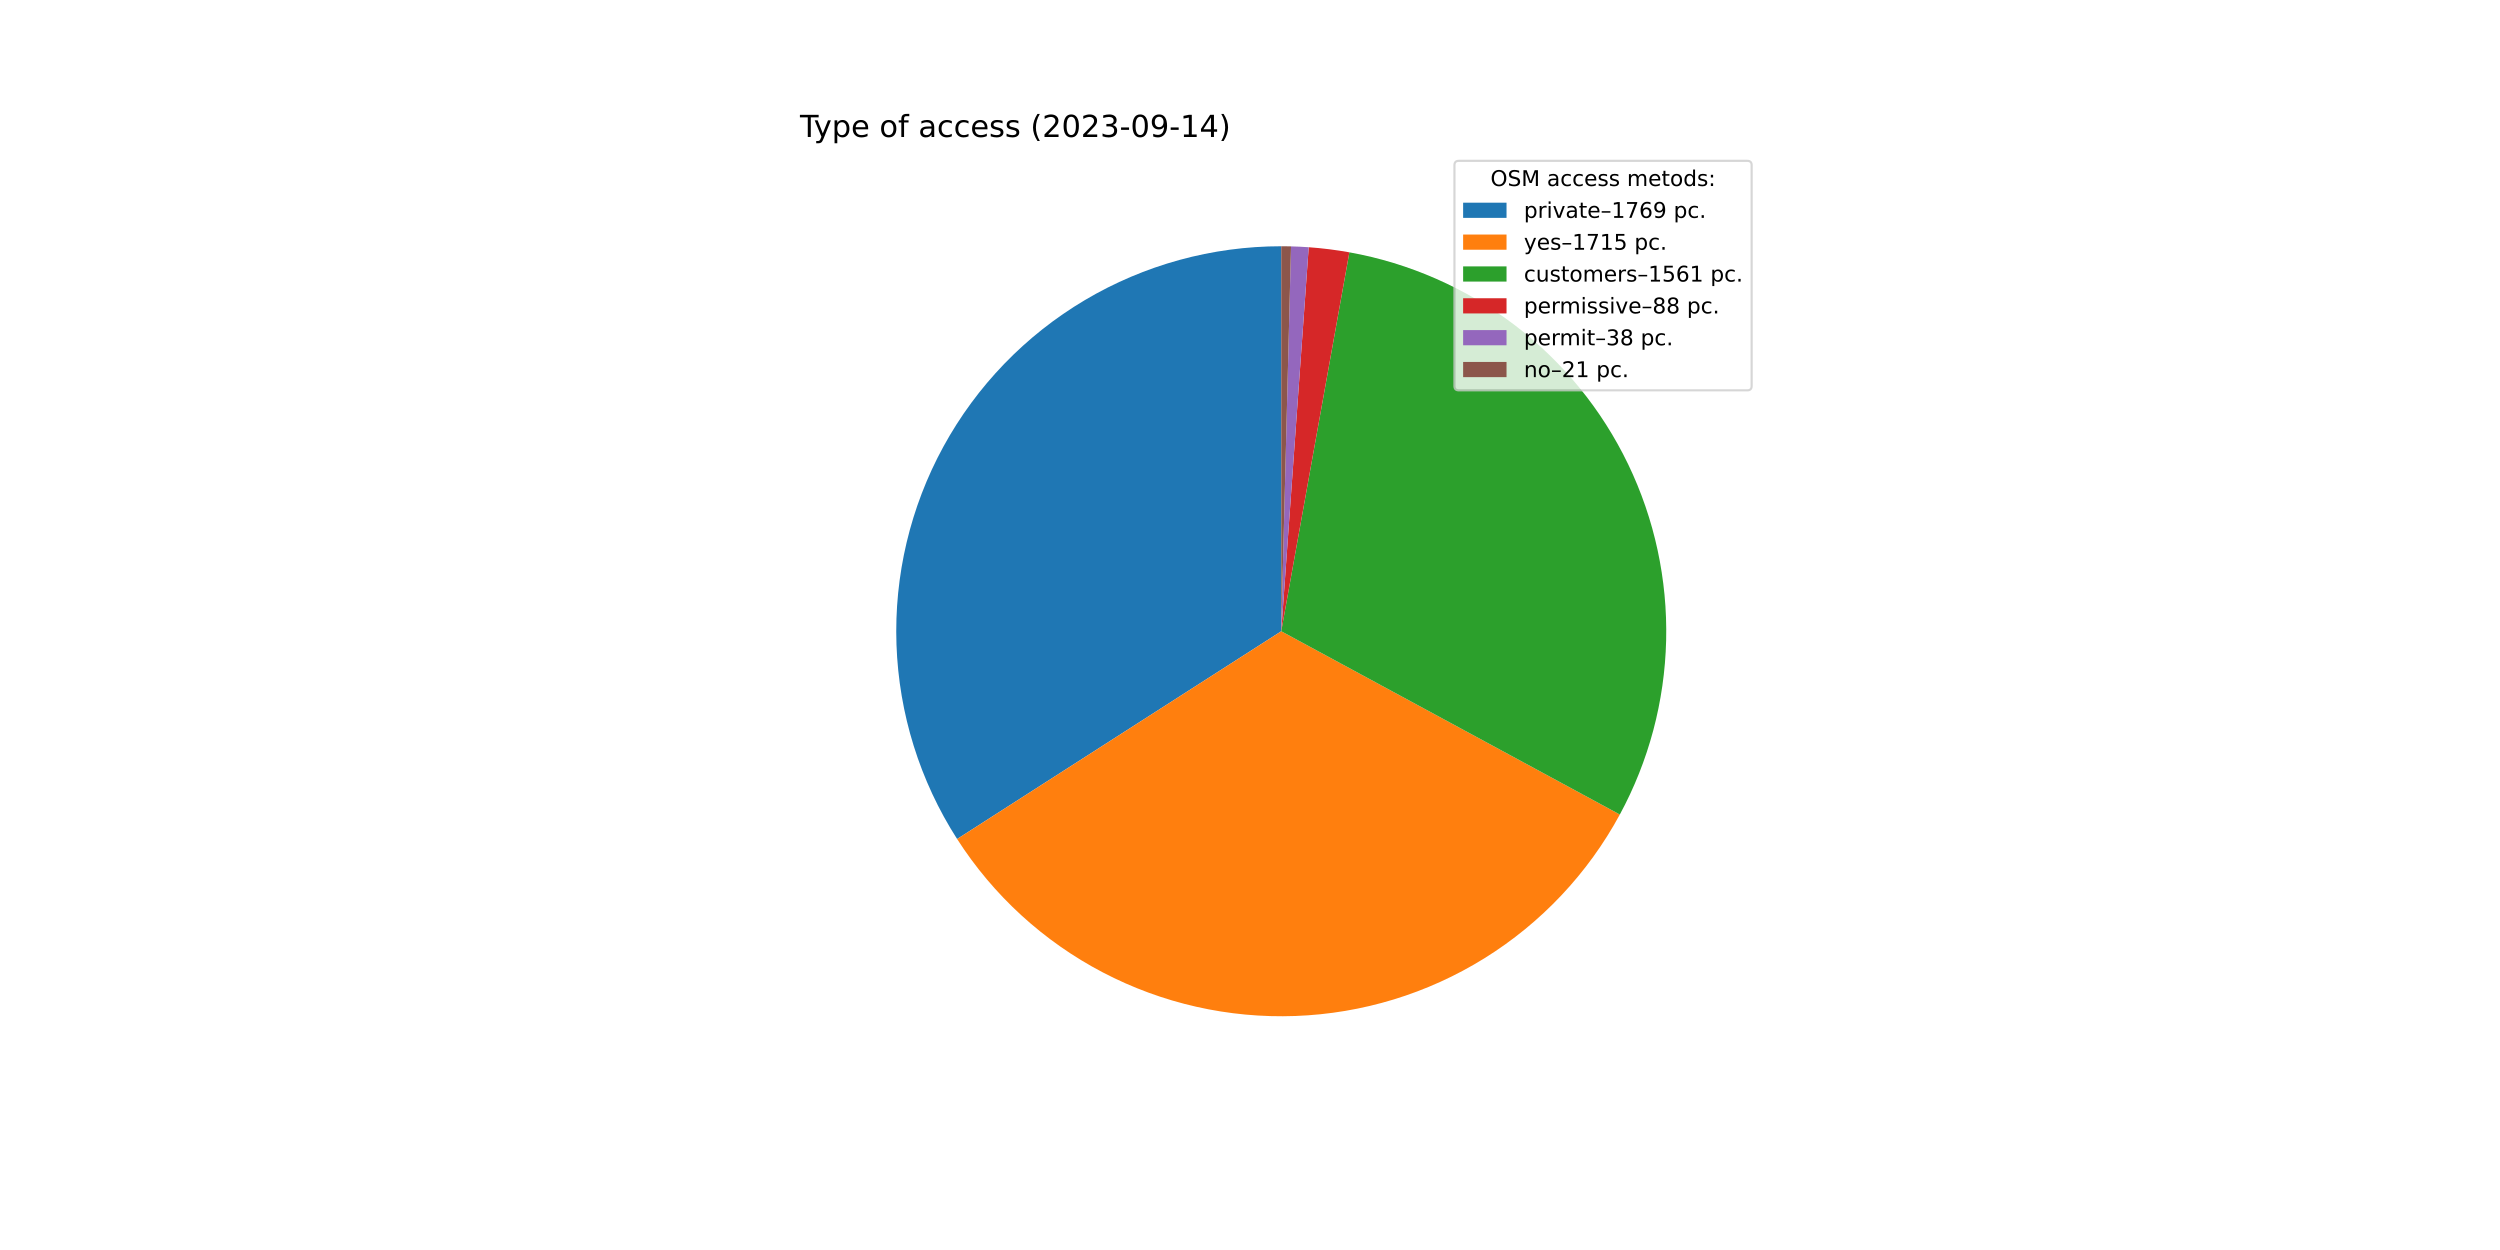
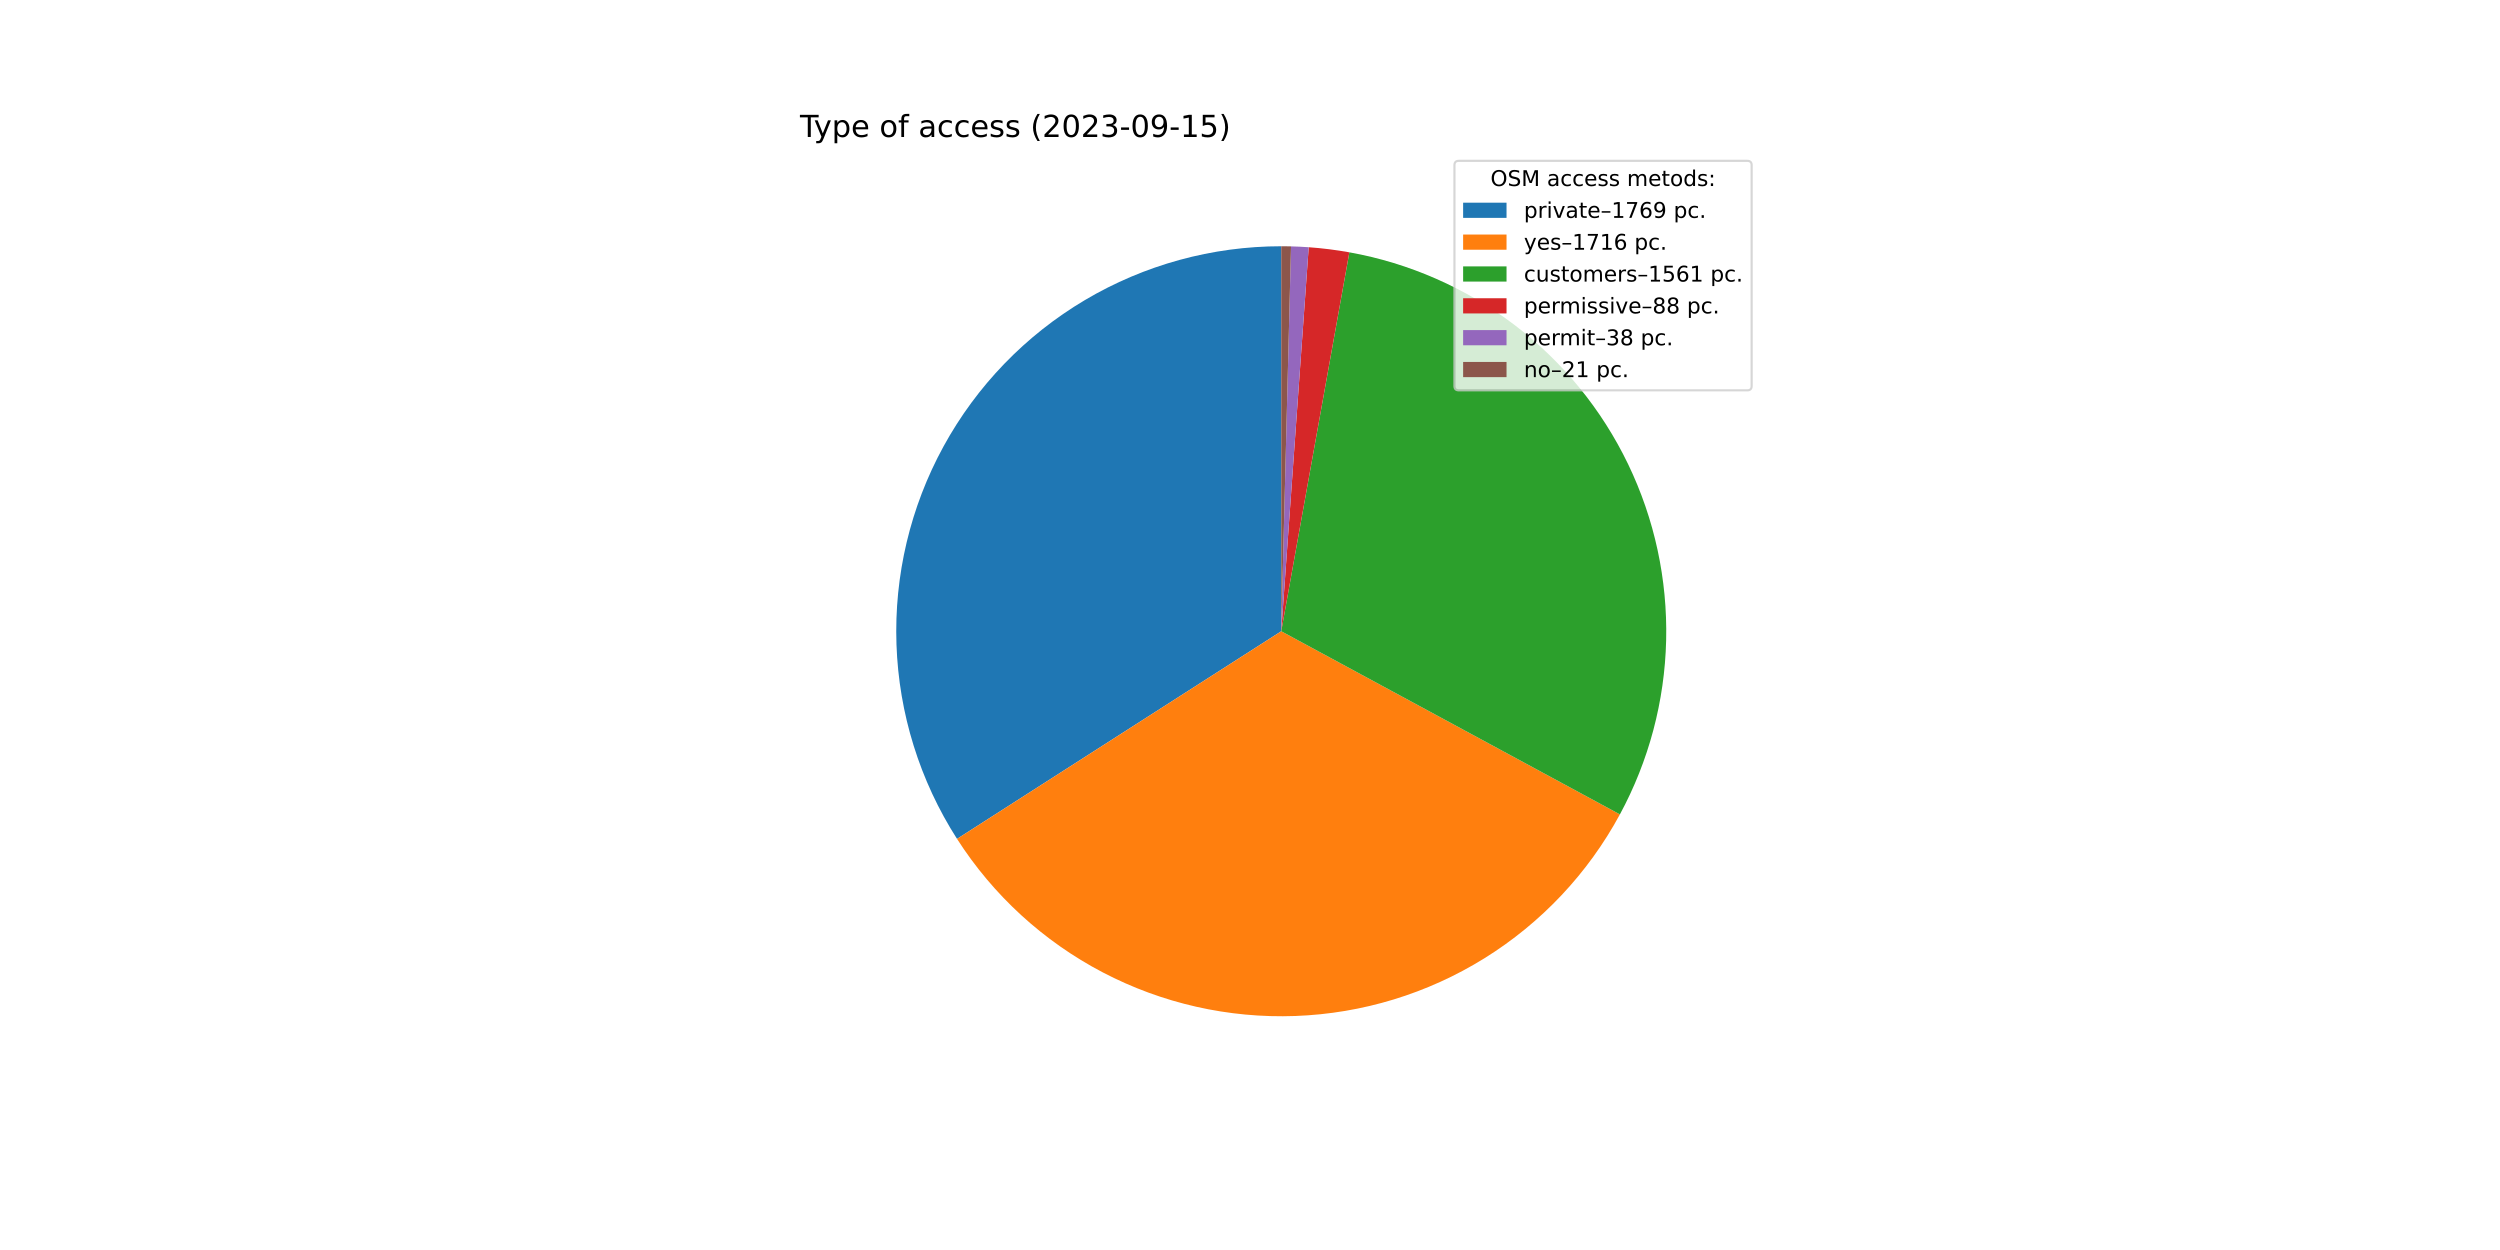
<svg xmlns="http://www.w3.org/2000/svg" xmlns:xlink="http://www.w3.org/1999/xlink" width="1152pt" height="576pt" viewBox="0 0 1152 576" version="1.1">
  <defs>
    <style type="text/css">*{stroke-linejoin: round; stroke-linecap: butt}</style>
  </defs>
  <g id="figure_1">
    <g id="patch_1">
      <path d="M 0 576  L 1152 576  L 1152 0  L 0 0  z " style="fill: #ffffff" />
    </g>
    <g id="axes_1">
      <g id="patch_2">
-         <path d="M 590.4 113.472  C 558.563 113.472 527.305 122.042 499.92 138.279  C 472.535 154.516 450.019 177.83 434.744 205.763  C 419.469 233.697 411.992 265.233 413.099 297.051  C 414.207 328.869 423.859 359.81 441.039 386.613  L 590.4 290.88  L 590.4 113.472  z " style="fill: #1f77b4" />
+         <path d="M 590.4 113.472  C 558.569 113.472 527.317 122.039 499.936 138.27  C 472.554 154.501 450.039 177.806 434.762 205.731  C 419.484 233.656 412 265.185 413.097 296.996  C 414.195 328.808 423.834 359.746 440.999 386.552  L 590.4 290.88  L 590.4 113.472  z " style="fill: #1f77b4" />
      </g>
      <g id="patch_3">
-         <path d="M 441.039 386.613  C 457.689 412.59 480.83 433.779 508.17 448.08  C 535.51 462.381 566.113 469.306 596.947 468.167  C 627.78 467.029 657.789 457.866 684 441.587  C 710.21 425.309 731.726 402.47 746.415 375.337  L 590.4 290.88  L 441.039 386.613  z " style="fill: #ff7f0e" />
+         <path d="M 440.999 386.552  C 457.645 412.545 480.79 433.75 508.137 448.063  C 535.485 462.375 566.1 469.306 596.945 468.167  C 627.791 467.028 657.812 457.859 684.029 441.569  C 710.247 425.279 731.765 402.425 746.449 375.275  L 590.4 290.88  L 440.999 386.552  z " style="fill: #ff7f0e" />
      </g>
      <g id="patch_4">
-         <path d="M 746.415 375.337  C 759.772 350.663 767.087 323.169 767.757 295.12  C 768.428 267.071 762.435 239.259 750.272 213.975  C 738.11 188.691 720.121 166.649 697.788 149.666  C 675.455 132.682 649.408 121.237 621.794 116.272  L 590.4 290.88  L 746.415 375.337  z " style="fill: #2ca02c" />
+         <path d="M 746.449 375.275  C 759.793 350.6 767.097 323.109 767.759 295.065  C 768.42 267.021 762.421 239.216 750.256 213.94  C 738.09 188.664 720.101 166.63 697.77 149.652  C 675.439 132.675 649.397 121.234 621.788 116.271  L 590.4 290.88  L 746.449 375.275  z " style="fill: #2ca02c" />
      </g>
      <g id="patch_5">
-         <path d="M 621.794 116.272  C 618.694 115.715 615.581 115.24 612.456 114.848  C 609.332 114.457 606.197 114.149 603.056 113.924  L 590.4 290.88  L 621.794 116.272  z " style="fill: #d62728" />
+         <path d="M 621.788 116.271  C 618.689 115.714 615.576 115.239 612.452 114.848  C 609.328 114.457 606.194 114.148 603.054 113.924  L 590.4 290.88  L 621.788 116.271  z " style="fill: #d62728" />
      </g>
      <g id="patch_6">
-         <path d="M 603.056 113.924  C 601.7 113.827 600.343 113.746 598.984 113.68  C 597.626 113.614 596.267 113.564 594.908 113.529  L 590.4 290.88  L 603.056 113.924  z " style="fill: #9467bd" />
+         <path d="M 603.054 113.924  C 601.698 113.827 600.341 113.745 598.983 113.68  C 597.625 113.614 596.266 113.564 594.907 113.529  L 590.4 290.88  L 603.054 113.924  z " style="fill: #9467bd" />
      </g>
      <g id="patch_7">
-         <path d="M 594.908 113.529  C 594.157 113.51 593.406 113.496 592.654 113.486  C 591.903 113.477 591.151 113.472 590.4 113.472  L 590.4 290.88  L 594.908 113.529  z " style="fill: #8c564b" />
+         <path d="M 594.907 113.529  C 594.156 113.51 593.405 113.496 592.654 113.486  C 591.903 113.477 591.151 113.472 590.4 113.472  L 590.4 290.88  L 594.907 113.529  z " style="fill: #8c564b" />
      </g>
      <g id="matplotlib.axis_1" />
      <g id="matplotlib.axis_2" />
      <g id="text_1">
        <g transform="translate(368.64 63.12)scale(0.14 -0.14)">
          <defs>
            <path id="DejaVuSans-54" d="M -19 4666  L 3928 4666  L 3928 4134  L 2272 4134  L 2272 0  L 1638 0  L 1638 4134  L -19 4134  L -19 4666  z " transform="scale(0.015625)" />
            <path id="DejaVuSans-79" d="M 2059 -325  Q 1816 -950 1584 -1140  Q 1353 -1331 966 -1331  L 506 -1331  L 506 -850  L 844 -850  Q 1081 -850 1212 -737  Q 1344 -625 1503 -206  L 1606 56  L 191 3500  L 800 3500  L 1894 763  L 2988 3500  L 3597 3500  L 2059 -325  z " transform="scale(0.015625)" />
            <path id="DejaVuSans-70" d="M 1159 525  L 1159 -1331  L 581 -1331  L 581 3500  L 1159 3500  L 1159 2969  Q 1341 3281 1617 3432  Q 1894 3584 2278 3584  Q 2916 3584 3314 3078  Q 3713 2572 3713 1747  Q 3713 922 3314 415  Q 2916 -91 2278 -91  Q 1894 -91 1617 61  Q 1341 213 1159 525  z M 3116 1747  Q 3116 2381 2855 2742  Q 2594 3103 2138 3103  Q 1681 3103 1420 2742  Q 1159 2381 1159 1747  Q 1159 1113 1420 752  Q 1681 391 2138 391  Q 2594 391 2855 752  Q 3116 1113 3116 1747  z " transform="scale(0.015625)" />
            <path id="DejaVuSans-65" d="M 3597 1894  L 3597 1613  L 953 1613  Q 991 1019 1311 708  Q 1631 397 2203 397  Q 2534 397 2845 478  Q 3156 559 3463 722  L 3463 178  Q 3153 47 2828 -22  Q 2503 -91 2169 -91  Q 1331 -91 842 396  Q 353 884 353 1716  Q 353 2575 817 3079  Q 1281 3584 2069 3584  Q 2775 3584 3186 3129  Q 3597 2675 3597 1894  z M 3022 2063  Q 3016 2534 2758 2815  Q 2500 3097 2075 3097  Q 1594 3097 1305 2825  Q 1016 2553 972 2059  L 3022 2063  z " transform="scale(0.015625)" />
            <path id="DejaVuSans-20" transform="scale(0.015625)" />
            <path id="DejaVuSans-6f" d="M 1959 3097  Q 1497 3097 1228 2736  Q 959 2375 959 1747  Q 959 1119 1226 758  Q 1494 397 1959 397  Q 2419 397 2687 759  Q 2956 1122 2956 1747  Q 2956 2369 2687 2733  Q 2419 3097 1959 3097  z M 1959 3584  Q 2709 3584 3137 3096  Q 3566 2609 3566 1747  Q 3566 888 3137 398  Q 2709 -91 1959 -91  Q 1206 -91 779 398  Q 353 888 353 1747  Q 353 2609 779 3096  Q 1206 3584 1959 3584  z " transform="scale(0.015625)" />
            <path id="DejaVuSans-66" d="M 2375 4863  L 2375 4384  L 1825 4384  Q 1516 4384 1395 4259  Q 1275 4134 1275 3809  L 1275 3500  L 2222 3500  L 2222 3053  L 1275 3053  L 1275 0  L 697 0  L 697 3053  L 147 3053  L 147 3500  L 697 3500  L 697 3744  Q 697 4328 969 4595  Q 1241 4863 1831 4863  L 2375 4863  z " transform="scale(0.015625)" />
            <path id="DejaVuSans-61" d="M 2194 1759  Q 1497 1759 1228 1600  Q 959 1441 959 1056  Q 959 750 1161 570  Q 1363 391 1709 391  Q 2188 391 2477 730  Q 2766 1069 2766 1631  L 2766 1759  L 2194 1759  z M 3341 1997  L 3341 0  L 2766 0  L 2766 531  Q 2569 213 2275 61  Q 1981 -91 1556 -91  Q 1019 -91 701 211  Q 384 513 384 1019  Q 384 1609 779 1909  Q 1175 2209 1959 2209  L 2766 2209  L 2766 2266  Q 2766 2663 2505 2880  Q 2244 3097 1772 3097  Q 1472 3097 1187 3025  Q 903 2953 641 2809  L 641 3341  Q 956 3463 1253 3523  Q 1550 3584 1831 3584  Q 2591 3584 2966 3190  Q 3341 2797 3341 1997  z " transform="scale(0.015625)" />
            <path id="DejaVuSans-63" d="M 3122 3366  L 3122 2828  Q 2878 2963 2633 3030  Q 2388 3097 2138 3097  Q 1578 3097 1268 2742  Q 959 2388 959 1747  Q 959 1106 1268 751  Q 1578 397 2138 397  Q 2388 397 2633 464  Q 2878 531 3122 666  L 3122 134  Q 2881 22 2623 -34  Q 2366 -91 2075 -91  Q 1284 -91 818 406  Q 353 903 353 1747  Q 353 2603 823 3093  Q 1294 3584 2113 3584  Q 2378 3584 2631 3529  Q 2884 3475 3122 3366  z " transform="scale(0.015625)" />
            <path id="DejaVuSans-73" d="M 2834 3397  L 2834 2853  Q 2591 2978 2328 3040  Q 2066 3103 1784 3103  Q 1356 3103 1142 2972  Q 928 2841 928 2578  Q 928 2378 1081 2264  Q 1234 2150 1697 2047  L 1894 2003  Q 2506 1872 2764 1633  Q 3022 1394 3022 966  Q 3022 478 2636 193  Q 2250 -91 1575 -91  Q 1294 -91 989 -36  Q 684 19 347 128  L 347 722  Q 666 556 975 473  Q 1284 391 1588 391  Q 1994 391 2212 530  Q 2431 669 2431 922  Q 2431 1156 2273 1281  Q 2116 1406 1581 1522  L 1381 1569  Q 847 1681 609 1914  Q 372 2147 372 2553  Q 372 3047 722 3315  Q 1072 3584 1716 3584  Q 2034 3584 2315 3537  Q 2597 3491 2834 3397  z " transform="scale(0.015625)" />
            <path id="DejaVuSans-28" d="M 1984 4856  Q 1566 4138 1362 3434  Q 1159 2731 1159 2009  Q 1159 1288 1364 580  Q 1569 -128 1984 -844  L 1484 -844  Q 1016 -109 783 600  Q 550 1309 550 2009  Q 550 2706 781 3412  Q 1013 4119 1484 4856  L 1984 4856  z " transform="scale(0.015625)" />
            <path id="DejaVuSans-32" d="M 1228 531  L 3431 531  L 3431 0  L 469 0  L 469 531  Q 828 903 1448 1529  Q 2069 2156 2228 2338  Q 2531 2678 2651 2914  Q 2772 3150 2772 3378  Q 2772 3750 2511 3984  Q 2250 4219 1831 4219  Q 1534 4219 1204 4116  Q 875 4013 500 3803  L 500 4441  Q 881 4594 1212 4672  Q 1544 4750 1819 4750  Q 2544 4750 2975 4387  Q 3406 4025 3406 3419  Q 3406 3131 3298 2873  Q 3191 2616 2906 2266  Q 2828 2175 2409 1742  Q 1991 1309 1228 531  z " transform="scale(0.015625)" />
            <path id="DejaVuSans-30" d="M 2034 4250  Q 1547 4250 1301 3770  Q 1056 3291 1056 2328  Q 1056 1369 1301 889  Q 1547 409 2034 409  Q 2525 409 2770 889  Q 3016 1369 3016 2328  Q 3016 3291 2770 3770  Q 2525 4250 2034 4250  z M 2034 4750  Q 2819 4750 3233 4129  Q 3647 3509 3647 2328  Q 3647 1150 3233 529  Q 2819 -91 2034 -91  Q 1250 -91 836 529  Q 422 1150 422 2328  Q 422 3509 836 4129  Q 1250 4750 2034 4750  z " transform="scale(0.015625)" />
            <path id="DejaVuSans-33" d="M 2597 2516  Q 3050 2419 3304 2112  Q 3559 1806 3559 1356  Q 3559 666 3084 287  Q 2609 -91 1734 -91  Q 1441 -91 1130 -33  Q 819 25 488 141  L 488 750  Q 750 597 1062 519  Q 1375 441 1716 441  Q 2309 441 2620 675  Q 2931 909 2931 1356  Q 2931 1769 2642 2001  Q 2353 2234 1838 2234  L 1294 2234  L 1294 2753  L 1863 2753  Q 2328 2753 2575 2939  Q 2822 3125 2822 3475  Q 2822 3834 2567 4026  Q 2313 4219 1838 4219  Q 1578 4219 1281 4162  Q 984 4106 628 3988  L 628 4550  Q 988 4650 1302 4700  Q 1616 4750 1894 4750  Q 2613 4750 3031 4423  Q 3450 4097 3450 3541  Q 3450 3153 3228 2886  Q 3006 2619 2597 2516  z " transform="scale(0.015625)" />
            <path id="DejaVuSans-2d" d="M 313 2009  L 1997 2009  L 1997 1497  L 313 1497  L 313 2009  z " transform="scale(0.015625)" />
            <path id="DejaVuSans-39" d="M 703 97  L 703 672  Q 941 559 1184 500  Q 1428 441 1663 441  Q 2288 441 2617 861  Q 2947 1281 2994 2138  Q 2813 1869 2534 1725  Q 2256 1581 1919 1581  Q 1219 1581 811 2004  Q 403 2428 403 3163  Q 403 3881 828 4315  Q 1253 4750 1959 4750  Q 2769 4750 3195 4129  Q 3622 3509 3622 2328  Q 3622 1225 3098 567  Q 2575 -91 1691 -91  Q 1453 -91 1209 -44  Q 966 3 703 97  z M 1959 2075  Q 2384 2075 2632 2365  Q 2881 2656 2881 3163  Q 2881 3666 2632 3958  Q 2384 4250 1959 4250  Q 1534 4250 1286 3958  Q 1038 3666 1038 3163  Q 1038 2656 1286 2365  Q 1534 2075 1959 2075  z " transform="scale(0.015625)" />
            <path id="DejaVuSans-31" d="M 794 531  L 1825 531  L 1825 4091  L 703 3866  L 703 4441  L 1819 4666  L 2450 4666  L 2450 531  L 3481 531  L 3481 0  L 794 0  L 794 531  z " transform="scale(0.015625)" />
-             <path id="DejaVuSans-34" d="M 2419 4116  L 825 1625  L 2419 1625  L 2419 4116  z M 2253 4666  L 3047 4666  L 3047 1625  L 3713 1625  L 3713 1100  L 3047 1100  L 3047 0  L 2419 0  L 2419 1100  L 313 1100  L 313 1709  L 2253 4666  z " transform="scale(0.015625)" />
+             <path id="DejaVuSans-35" d="M 691 4666  L 3169 4666  L 3169 4134  L 1269 4134  L 1269 2991  Q 1406 3038 1543 3061  Q 1681 3084 1819 3084  Q 2600 3084 3056 2656  Q 3513 2228 3513 1497  Q 3513 744 3044 326  Q 2575 -91 1722 -91  Q 1428 -91 1123 -41  Q 819 9 494 109  L 494 744  Q 775 591 1075 516  Q 1375 441 1709 441  Q 2250 441 2565 725  Q 2881 1009 2881 1497  Q 2881 1984 2565 2268  Q 2250 2553 1709 2553  Q 1456 2553 1204 2497  Q 953 2441 691 2322  L 691 4666  z " transform="scale(0.015625)" />
            <path id="DejaVuSans-29" d="M 513 4856  L 1013 4856  Q 1481 4119 1714 3412  Q 1947 2706 1947 2009  Q 1947 1309 1714 600  Q 1481 -109 1013 -844  L 513 -844  Q 928 -128 1133 580  Q 1338 1288 1338 2009  Q 1338 2731 1133 3434  Q 928 4138 513 4856  z " transform="scale(0.015625)" />
          </defs>
          <use xlink:href="#DejaVuSans-54" />
          <use xlink:href="#DejaVuSans-79" x="45.459" />
          <use xlink:href="#DejaVuSans-70" x="104.639" />
          <use xlink:href="#DejaVuSans-65" x="168.115" />
          <use xlink:href="#DejaVuSans-20" x="229.639" />
          <use xlink:href="#DejaVuSans-6f" x="261.426" />
          <use xlink:href="#DejaVuSans-66" x="322.607" />
          <use xlink:href="#DejaVuSans-20" x="357.812" />
          <use xlink:href="#DejaVuSans-61" x="389.6" />
          <use xlink:href="#DejaVuSans-63" x="450.879" />
          <use xlink:href="#DejaVuSans-63" x="505.859" />
          <use xlink:href="#DejaVuSans-65" x="560.84" />
          <use xlink:href="#DejaVuSans-73" x="622.363" />
          <use xlink:href="#DejaVuSans-73" x="674.463" />
          <use xlink:href="#DejaVuSans-20" x="726.562" />
          <use xlink:href="#DejaVuSans-28" x="758.35" />
          <use xlink:href="#DejaVuSans-32" x="797.363" />
          <use xlink:href="#DejaVuSans-30" x="860.986" />
          <use xlink:href="#DejaVuSans-32" x="924.609" />
          <use xlink:href="#DejaVuSans-33" x="988.232" />
          <use xlink:href="#DejaVuSans-2d" x="1051.855" />
          <use xlink:href="#DejaVuSans-30" x="1087.939" />
          <use xlink:href="#DejaVuSans-39" x="1151.562" />
          <use xlink:href="#DejaVuSans-2d" x="1215.186" />
          <use xlink:href="#DejaVuSans-31" x="1251.27" />
-           <use xlink:href="#DejaVuSans-34" x="1314.893" />
+           <use xlink:href="#DejaVuSans-35" x="1314.893" />
          <use xlink:href="#DejaVuSans-29" x="1378.516" />
        </g>
      </g>
      <g id="legend_1">
        <g id="patch_8">
          <path d="M 672.208 179.867  L 805.16 179.867  Q 807.16 179.867 807.16 177.867  L 807.16 76.12  Q 807.16 74.12 805.16 74.12  L 672.208 74.12  Q 670.208 74.12 670.208 76.12  L 670.208 177.867  Q 670.208 179.867 672.208 179.867  z " style="fill: #ffffff; opacity: 0.8; stroke: #cccccc; stroke-linejoin: miter" />
        </g>
        <g id="text_2">
          <g transform="translate(686.8038 85.71844)scale(0.1 -0.1)">
            <defs>
              <path id="DejaVuSans-4f" d="M 2522 4238  Q 1834 4238 1429 3725  Q 1025 3213 1025 2328  Q 1025 1447 1429 934  Q 1834 422 2522 422  Q 3209 422 3611 934  Q 4013 1447 4013 2328  Q 4013 3213 3611 3725  Q 3209 4238 2522 4238  z M 2522 4750  Q 3503 4750 4090 4092  Q 4678 3434 4678 2328  Q 4678 1225 4090 567  Q 3503 -91 2522 -91  Q 1538 -91 948 565  Q 359 1222 359 2328  Q 359 3434 948 4092  Q 1538 4750 2522 4750  z " transform="scale(0.015625)" />
              <path id="DejaVuSans-53" d="M 3425 4513  L 3425 3897  Q 3066 4069 2747 4153  Q 2428 4238 2131 4238  Q 1616 4238 1336 4038  Q 1056 3838 1056 3469  Q 1056 3159 1242 3001  Q 1428 2844 1947 2747  L 2328 2669  Q 3034 2534 3370 2195  Q 3706 1856 3706 1288  Q 3706 609 3251 259  Q 2797 -91 1919 -91  Q 1588 -91 1214 -16  Q 841 59 441 206  L 441 856  Q 825 641 1194 531  Q 1563 422 1919 422  Q 2459 422 2753 634  Q 3047 847 3047 1241  Q 3047 1584 2836 1778  Q 2625 1972 2144 2069  L 1759 2144  Q 1053 2284 737 2584  Q 422 2884 422 3419  Q 422 4038 858 4394  Q 1294 4750 2059 4750  Q 2388 4750 2728 4690  Q 3069 4631 3425 4513  z " transform="scale(0.015625)" />
              <path id="DejaVuSans-4d" d="M 628 4666  L 1569 4666  L 2759 1491  L 3956 4666  L 4897 4666  L 4897 0  L 4281 0  L 4281 4097  L 3078 897  L 2444 897  L 1241 4097  L 1241 0  L 628 0  L 628 4666  z " transform="scale(0.015625)" />
              <path id="DejaVuSans-6d" d="M 3328 2828  Q 3544 3216 3844 3400  Q 4144 3584 4550 3584  Q 5097 3584 5394 3201  Q 5691 2819 5691 2113  L 5691 0  L 5113 0  L 5113 2094  Q 5113 2597 4934 2840  Q 4756 3084 4391 3084  Q 3944 3084 3684 2787  Q 3425 2491 3425 1978  L 3425 0  L 2847 0  L 2847 2094  Q 2847 2600 2669 2842  Q 2491 3084 2119 3084  Q 1678 3084 1418 2786  Q 1159 2488 1159 1978  L 1159 0  L 581 0  L 581 3500  L 1159 3500  L 1159 2956  Q 1356 3278 1631 3431  Q 1906 3584 2284 3584  Q 2666 3584 2933 3390  Q 3200 3197 3328 2828  z " transform="scale(0.015625)" />
              <path id="DejaVuSans-74" d="M 1172 4494  L 1172 3500  L 2356 3500  L 2356 3053  L 1172 3053  L 1172 1153  Q 1172 725 1289 603  Q 1406 481 1766 481  L 2356 481  L 2356 0  L 1766 0  Q 1100 0 847 248  Q 594 497 594 1153  L 594 3053  L 172 3053  L 172 3500  L 594 3500  L 594 4494  L 1172 4494  z " transform="scale(0.015625)" />
              <path id="DejaVuSans-64" d="M 2906 2969  L 2906 4863  L 3481 4863  L 3481 0  L 2906 0  L 2906 525  Q 2725 213 2448 61  Q 2172 -91 1784 -91  Q 1150 -91 751 415  Q 353 922 353 1747  Q 353 2572 751 3078  Q 1150 3584 1784 3584  Q 2172 3584 2448 3432  Q 2725 3281 2906 2969  z M 947 1747  Q 947 1113 1208 752  Q 1469 391 1925 391  Q 2381 391 2643 752  Q 2906 1113 2906 1747  Q 2906 2381 2643 2742  Q 2381 3103 1925 3103  Q 1469 3103 1208 2742  Q 947 2381 947 1747  z " transform="scale(0.015625)" />
              <path id="DejaVuSans-3a" d="M 750 794  L 1409 794  L 1409 0  L 750 0  L 750 794  z M 750 3309  L 1409 3309  L 1409 2516  L 750 2516  L 750 3309  z " transform="scale(0.015625)" />
            </defs>
            <use xlink:href="#DejaVuSans-4f" />
            <use xlink:href="#DejaVuSans-53" x="78.711" />
            <use xlink:href="#DejaVuSans-4d" x="142.188" />
            <use xlink:href="#DejaVuSans-20" x="228.467" />
            <use xlink:href="#DejaVuSans-61" x="260.254" />
            <use xlink:href="#DejaVuSans-63" x="321.533" />
            <use xlink:href="#DejaVuSans-63" x="376.514" />
            <use xlink:href="#DejaVuSans-65" x="431.494" />
            <use xlink:href="#DejaVuSans-73" x="493.018" />
            <use xlink:href="#DejaVuSans-73" x="545.117" />
            <use xlink:href="#DejaVuSans-20" x="597.217" />
            <use xlink:href="#DejaVuSans-6d" x="629.004" />
            <use xlink:href="#DejaVuSans-65" x="726.416" />
            <use xlink:href="#DejaVuSans-74" x="787.939" />
            <use xlink:href="#DejaVuSans-6f" x="827.148" />
            <use xlink:href="#DejaVuSans-64" x="888.33" />
            <use xlink:href="#DejaVuSans-73" x="951.807" />
            <use xlink:href="#DejaVuSans-3a" x="1003.906" />
          </g>
        </g>
        <g id="patch_9">
          <path d="M 674.208 100.397  L 694.208 100.397  L 694.208 93.397  L 674.208 93.397  z " style="fill: #1f77b4" />
        </g>
        <g id="text_3">
          <g transform="translate(702.2084 100.3966)scale(0.1 -0.1)">
            <defs>
              <path id="DejaVuSans-72" d="M 2631 2963  Q 2534 3019 2420 3045  Q 2306 3072 2169 3072  Q 1681 3072 1420 2755  Q 1159 2438 1159 1844  L 1159 0  L 581 0  L 581 3500  L 1159 3500  L 1159 2956  Q 1341 3275 1631 3429  Q 1922 3584 2338 3584  Q 2397 3584 2469 3576  Q 2541 3569 2628 3553  L 2631 2963  z " transform="scale(0.015625)" />
              <path id="DejaVuSans-69" d="M 603 3500  L 1178 3500  L 1178 0  L 603 0  L 603 3500  z M 603 4863  L 1178 4863  L 1178 4134  L 603 4134  L 603 4863  z " transform="scale(0.015625)" />
              <path id="DejaVuSans-76" d="M 191 3500  L 800 3500  L 1894 563  L 2988 3500  L 3597 3500  L 2284 0  L 1503 0  L 191 3500  z " transform="scale(0.015625)" />
              <path id="DejaVuSans-2013" d="M 313 1978  L 2888 1978  L 2888 1528  L 313 1528  L 313 1978  z " transform="scale(0.015625)" />
              <path id="DejaVuSans-37" d="M 525 4666  L 3525 4666  L 3525 4397  L 1831 0  L 1172 0  L 2766 4134  L 525 4134  L 525 4666  z " transform="scale(0.015625)" />
              <path id="DejaVuSans-36" d="M 2113 2584  Q 1688 2584 1439 2293  Q 1191 2003 1191 1497  Q 1191 994 1439 701  Q 1688 409 2113 409  Q 2538 409 2786 701  Q 3034 994 3034 1497  Q 3034 2003 2786 2293  Q 2538 2584 2113 2584  z M 3366 4563  L 3366 3988  Q 3128 4100 2886 4159  Q 2644 4219 2406 4219  Q 1781 4219 1451 3797  Q 1122 3375 1075 2522  Q 1259 2794 1537 2939  Q 1816 3084 2150 3084  Q 2853 3084 3261 2657  Q 3669 2231 3669 1497  Q 3669 778 3244 343  Q 2819 -91 2113 -91  Q 1303 -91 875 529  Q 447 1150 447 2328  Q 447 3434 972 4092  Q 1497 4750 2381 4750  Q 2619 4750 2861 4703  Q 3103 4656 3366 4563  z " transform="scale(0.015625)" />
              <path id="DejaVuSans-2e" d="M 684 794  L 1344 794  L 1344 0  L 684 0  L 684 794  z " transform="scale(0.015625)" />
            </defs>
            <use xlink:href="#DejaVuSans-70" />
            <use xlink:href="#DejaVuSans-72" x="63.477" />
            <use xlink:href="#DejaVuSans-69" x="104.59" />
            <use xlink:href="#DejaVuSans-76" x="132.373" />
            <use xlink:href="#DejaVuSans-61" x="191.553" />
            <use xlink:href="#DejaVuSans-74" x="252.832" />
            <use xlink:href="#DejaVuSans-65" x="292.041" />
            <use xlink:href="#DejaVuSans-2013" x="353.564" />
            <use xlink:href="#DejaVuSans-31" x="403.564" />
            <use xlink:href="#DejaVuSans-37" x="467.188" />
            <use xlink:href="#DejaVuSans-36" x="530.811" />
            <use xlink:href="#DejaVuSans-39" x="594.434" />
            <use xlink:href="#DejaVuSans-20" x="658.057" />
            <use xlink:href="#DejaVuSans-70" x="689.844" />
            <use xlink:href="#DejaVuSans-63" x="753.32" />
            <use xlink:href="#DejaVuSans-2e" x="808.301" />
          </g>
        </g>
        <g id="patch_10">
          <path d="M 674.208 115.075  L 694.208 115.075  L 694.208 108.075  L 674.208 108.075  z " style="fill: #ff7f0e" />
        </g>
        <g id="text_4">
          <g transform="translate(702.2084 115.0747)scale(0.1 -0.1)">
-             <defs>
-               <path id="DejaVuSans-35" d="M 691 4666  L 3169 4666  L 3169 4134  L 1269 4134  L 1269 2991  Q 1406 3038 1543 3061  Q 1681 3084 1819 3084  Q 2600 3084 3056 2656  Q 3513 2228 3513 1497  Q 3513 744 3044 326  Q 2575 -91 1722 -91  Q 1428 -91 1123 -41  Q 819 9 494 109  L 494 744  Q 775 591 1075 516  Q 1375 441 1709 441  Q 2250 441 2565 725  Q 2881 1009 2881 1497  Q 2881 1984 2565 2268  Q 2250 2553 1709 2553  Q 1456 2553 1204 2497  Q 953 2441 691 2322  L 691 4666  z " transform="scale(0.015625)" />
-             </defs>
            <use xlink:href="#DejaVuSans-79" />
            <use xlink:href="#DejaVuSans-65" x="59.18" />
            <use xlink:href="#DejaVuSans-73" x="120.703" />
            <use xlink:href="#DejaVuSans-2013" x="172.803" />
            <use xlink:href="#DejaVuSans-31" x="222.803" />
            <use xlink:href="#DejaVuSans-37" x="286.426" />
            <use xlink:href="#DejaVuSans-31" x="350.049" />
-             <use xlink:href="#DejaVuSans-35" x="413.672" />
+             <use xlink:href="#DejaVuSans-36" x="413.672" />
            <use xlink:href="#DejaVuSans-20" x="477.295" />
            <use xlink:href="#DejaVuSans-70" x="509.082" />
            <use xlink:href="#DejaVuSans-63" x="572.559" />
            <use xlink:href="#DejaVuSans-2e" x="627.539" />
          </g>
        </g>
        <g id="patch_11">
          <path d="M 674.208 129.753  L 694.208 129.753  L 694.208 122.753  L 674.208 122.753  z " style="fill: #2ca02c" />
        </g>
        <g id="text_5">
          <g transform="translate(702.2084 129.7528)scale(0.1 -0.1)">
            <defs>
              <path id="DejaVuSans-75" d="M 544 1381  L 544 3500  L 1119 3500  L 1119 1403  Q 1119 906 1312 657  Q 1506 409 1894 409  Q 2359 409 2629 706  Q 2900 1003 2900 1516  L 2900 3500  L 3475 3500  L 3475 0  L 2900 0  L 2900 538  Q 2691 219 2414 64  Q 2138 -91 1772 -91  Q 1169 -91 856 284  Q 544 659 544 1381  z M 1991 3584  L 1991 3584  z " transform="scale(0.015625)" />
            </defs>
            <use xlink:href="#DejaVuSans-63" />
            <use xlink:href="#DejaVuSans-75" x="54.98" />
            <use xlink:href="#DejaVuSans-73" x="118.359" />
            <use xlink:href="#DejaVuSans-74" x="170.459" />
            <use xlink:href="#DejaVuSans-6f" x="209.668" />
            <use xlink:href="#DejaVuSans-6d" x="270.85" />
            <use xlink:href="#DejaVuSans-65" x="368.262" />
            <use xlink:href="#DejaVuSans-72" x="429.785" />
            <use xlink:href="#DejaVuSans-73" x="470.898" />
            <use xlink:href="#DejaVuSans-2013" x="522.998" />
            <use xlink:href="#DejaVuSans-31" x="572.998" />
            <use xlink:href="#DejaVuSans-35" x="636.621" />
            <use xlink:href="#DejaVuSans-36" x="700.244" />
            <use xlink:href="#DejaVuSans-31" x="763.867" />
            <use xlink:href="#DejaVuSans-20" x="827.49" />
            <use xlink:href="#DejaVuSans-70" x="859.277" />
            <use xlink:href="#DejaVuSans-63" x="922.754" />
            <use xlink:href="#DejaVuSans-2e" x="977.734" />
          </g>
        </g>
        <g id="patch_12">
          <path d="M 674.208 144.431  L 694.208 144.431  L 694.208 137.431  L 674.208 137.431  z " style="fill: #d62728" />
        </g>
        <g id="text_6">
          <g transform="translate(702.2084 144.4309)scale(0.1 -0.1)">
            <defs>
              <path id="DejaVuSans-38" d="M 2034 2216  Q 1584 2216 1326 1975  Q 1069 1734 1069 1313  Q 1069 891 1326 650  Q 1584 409 2034 409  Q 2484 409 2743 651  Q 3003 894 3003 1313  Q 3003 1734 2745 1975  Q 2488 2216 2034 2216  z M 1403 2484  Q 997 2584 770 2862  Q 544 3141 544 3541  Q 544 4100 942 4425  Q 1341 4750 2034 4750  Q 2731 4750 3128 4425  Q 3525 4100 3525 3541  Q 3525 3141 3298 2862  Q 3072 2584 2669 2484  Q 3125 2378 3379 2068  Q 3634 1759 3634 1313  Q 3634 634 3220 271  Q 2806 -91 2034 -91  Q 1263 -91 848 271  Q 434 634 434 1313  Q 434 1759 690 2068  Q 947 2378 1403 2484  z M 1172 3481  Q 1172 3119 1398 2916  Q 1625 2713 2034 2713  Q 2441 2713 2670 2916  Q 2900 3119 2900 3481  Q 2900 3844 2670 4047  Q 2441 4250 2034 4250  Q 1625 4250 1398 4047  Q 1172 3844 1172 3481  z " transform="scale(0.015625)" />
            </defs>
            <use xlink:href="#DejaVuSans-70" />
            <use xlink:href="#DejaVuSans-65" x="63.477" />
            <use xlink:href="#DejaVuSans-72" x="125" />
            <use xlink:href="#DejaVuSans-6d" x="164.363" />
            <use xlink:href="#DejaVuSans-69" x="261.775" />
            <use xlink:href="#DejaVuSans-73" x="289.559" />
            <use xlink:href="#DejaVuSans-73" x="341.658" />
            <use xlink:href="#DejaVuSans-69" x="393.758" />
            <use xlink:href="#DejaVuSans-76" x="421.541" />
            <use xlink:href="#DejaVuSans-65" x="480.721" />
            <use xlink:href="#DejaVuSans-2013" x="542.244" />
            <use xlink:href="#DejaVuSans-38" x="592.244" />
            <use xlink:href="#DejaVuSans-38" x="655.867" />
            <use xlink:href="#DejaVuSans-20" x="719.49" />
            <use xlink:href="#DejaVuSans-70" x="751.277" />
            <use xlink:href="#DejaVuSans-63" x="814.754" />
            <use xlink:href="#DejaVuSans-2e" x="869.734" />
          </g>
        </g>
        <g id="patch_13">
          <path d="M 674.208 159.109  L 694.208 159.109  L 694.208 152.109  L 674.208 152.109  z " style="fill: #9467bd" />
        </g>
        <g id="text_7">
          <g transform="translate(702.2084 159.1091)scale(0.1 -0.1)">
            <use xlink:href="#DejaVuSans-70" />
            <use xlink:href="#DejaVuSans-65" x="63.477" />
            <use xlink:href="#DejaVuSans-72" x="125" />
            <use xlink:href="#DejaVuSans-6d" x="164.363" />
            <use xlink:href="#DejaVuSans-69" x="261.775" />
            <use xlink:href="#DejaVuSans-74" x="289.559" />
            <use xlink:href="#DejaVuSans-2013" x="328.768" />
            <use xlink:href="#DejaVuSans-33" x="378.768" />
            <use xlink:href="#DejaVuSans-38" x="442.391" />
            <use xlink:href="#DejaVuSans-20" x="506.014" />
            <use xlink:href="#DejaVuSans-70" x="537.801" />
            <use xlink:href="#DejaVuSans-63" x="601.277" />
            <use xlink:href="#DejaVuSans-2e" x="656.258" />
          </g>
        </g>
        <g id="patch_14">
          <path d="M 674.208 173.787  L 694.208 173.787  L 694.208 166.787  L 674.208 166.787  z " style="fill: #8c564b" />
        </g>
        <g id="text_8">
          <g transform="translate(702.2084 173.7872)scale(0.1 -0.1)">
            <defs>
              <path id="DejaVuSans-6e" d="M 3513 2113  L 3513 0  L 2938 0  L 2938 2094  Q 2938 2591 2744 2837  Q 2550 3084 2163 3084  Q 1697 3084 1428 2787  Q 1159 2491 1159 1978  L 1159 0  L 581 0  L 581 3500  L 1159 3500  L 1159 2956  Q 1366 3272 1645 3428  Q 1925 3584 2291 3584  Q 2894 3584 3203 3211  Q 3513 2838 3513 2113  z " transform="scale(0.015625)" />
            </defs>
            <use xlink:href="#DejaVuSans-6e" />
            <use xlink:href="#DejaVuSans-6f" x="63.379" />
            <use xlink:href="#DejaVuSans-2013" x="124.561" />
            <use xlink:href="#DejaVuSans-32" x="174.561" />
            <use xlink:href="#DejaVuSans-31" x="238.184" />
            <use xlink:href="#DejaVuSans-20" x="301.807" />
            <use xlink:href="#DejaVuSans-70" x="333.594" />
            <use xlink:href="#DejaVuSans-63" x="397.07" />
            <use xlink:href="#DejaVuSans-2e" x="452.051" />
          </g>
        </g>
      </g>
    </g>
  </g>
</svg>
